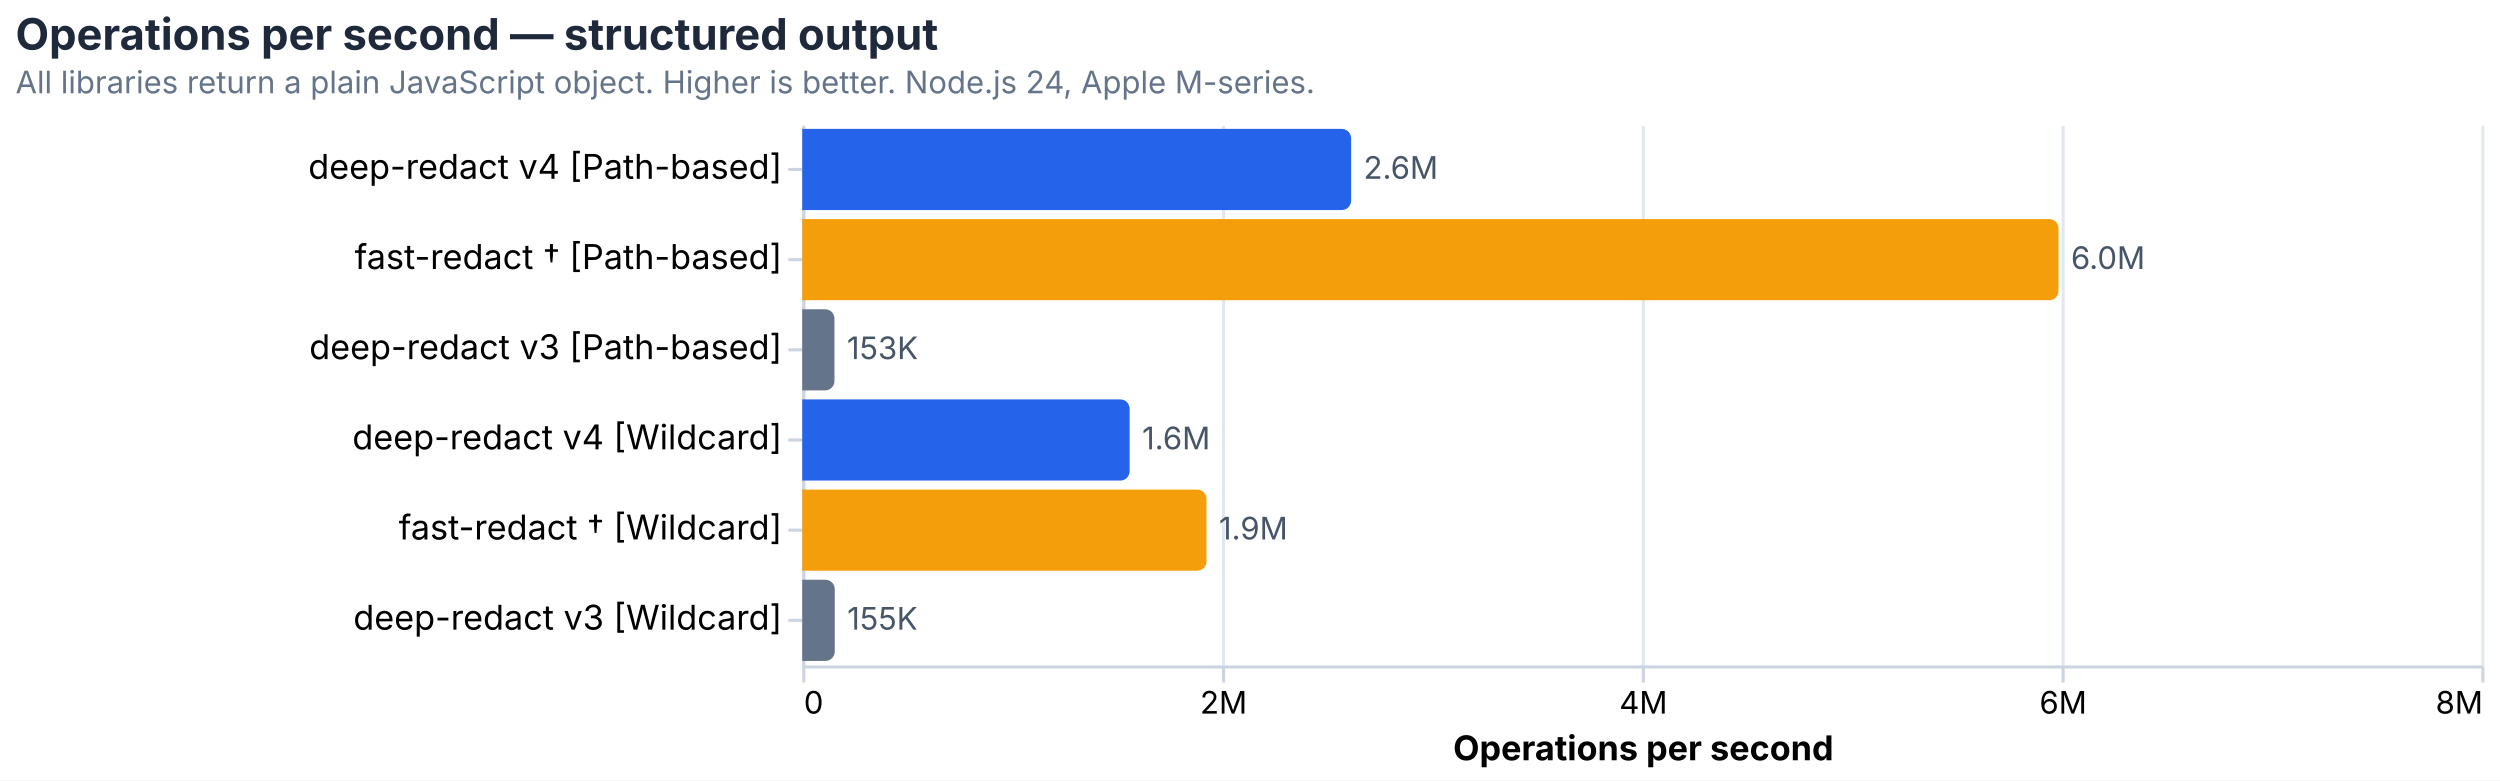
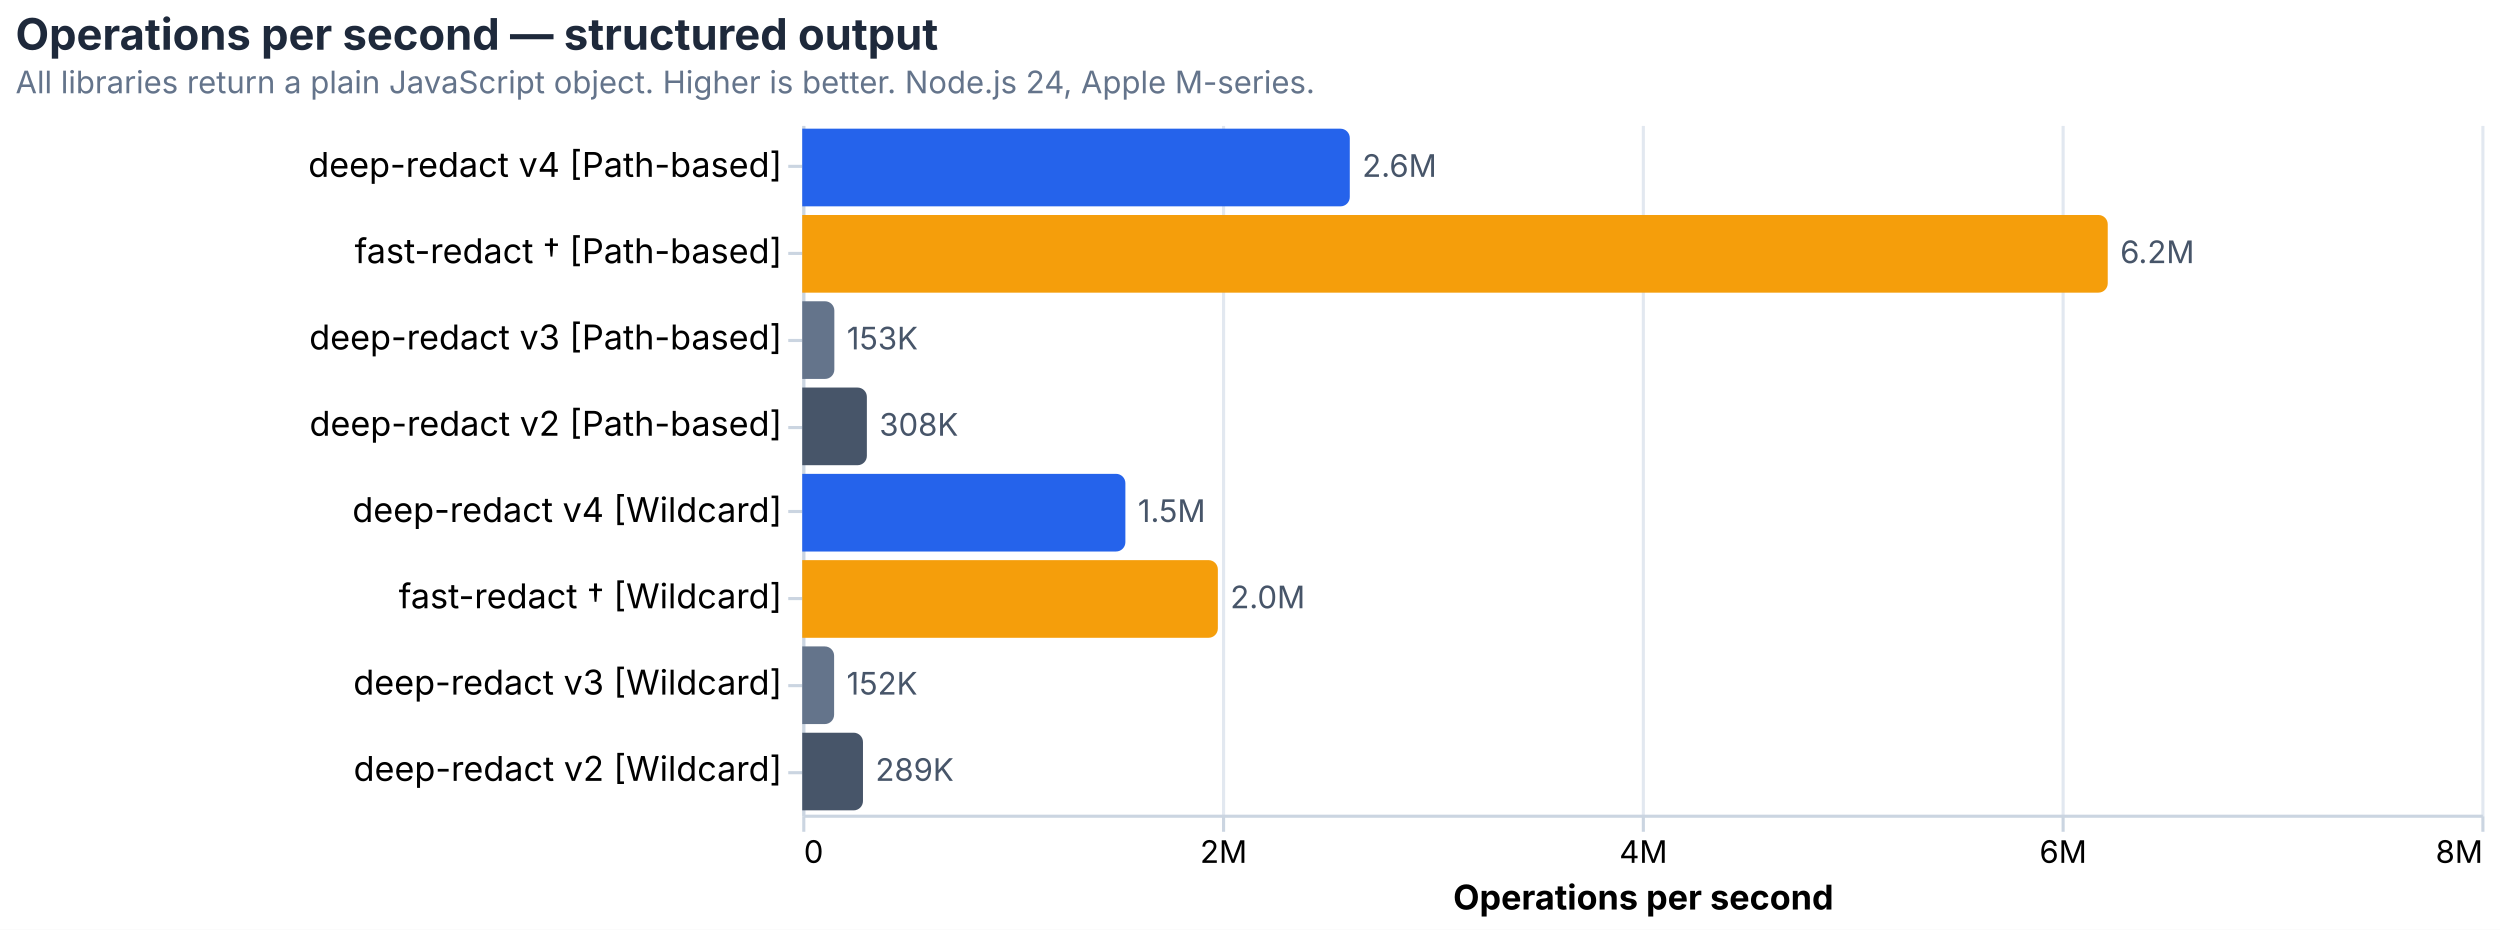
- <svg xmlns="http://www.w3.org/2000/svg" version="1.1" class="marks" width="804" height="251" viewBox="0 0 804 251">
-   <rect width="804" height="251" fill="white" />
+ <svg xmlns="http://www.w3.org/2000/svg" version="1.1" class="marks" width="804" height="299" viewBox="0 0 804 299">
+   <rect width="804" height="299" fill="white" />
  <g fill="none" stroke-miterlimit="10" transform="translate(258,40)">
    <g class="mark-group role-frame root" role="graphics-object" aria-roledescription="group mark container">
      <g transform="translate(0,0)">
-         <path class="background" aria-hidden="true" d="M0,0h540v174h-540Z" />
+         <path class="background" aria-hidden="true" d="M0,0h540v222h-540Z" />
        <g>
          <g class="mark-group role-axis" aria-hidden="true">
-             <g transform="translate(0.5,174.5)">
+             <g transform="translate(0.5,222.5)">
              <path class="background" aria-hidden="true" d="M0,0h0v0h0Z" pointer-events="none" />
              <g>
                <g class="mark-rule role-axis-grid" pointer-events="none">
-                   <line transform="translate(0,0)" x2="0" y2="-174" stroke="#e2e8f0" stroke-width="1" opacity="1" />
-                   <line transform="translate(135,0)" x2="0" y2="-174" stroke="#e2e8f0" stroke-width="1" opacity="1" />
-                   <line transform="translate(270,0)" x2="0" y2="-174" stroke="#e2e8f0" stroke-width="1" opacity="1" />
-                   <line transform="translate(405,0)" x2="0" y2="-174" stroke="#e2e8f0" stroke-width="1" opacity="1" />
-                   <line transform="translate(540,0)" x2="0" y2="-174" stroke="#e2e8f0" stroke-width="1" opacity="1" />
+                   <line transform="translate(0,0)" x2="0" y2="-222" stroke="#e2e8f0" stroke-width="1" opacity="1" />
+                   <line transform="translate(135,0)" x2="0" y2="-222" stroke="#e2e8f0" stroke-width="1" opacity="1" />
+                   <line transform="translate(270,0)" x2="0" y2="-222" stroke="#e2e8f0" stroke-width="1" opacity="1" />
+                   <line transform="translate(405,0)" x2="0" y2="-222" stroke="#e2e8f0" stroke-width="1" opacity="1" />
+                   <line transform="translate(540,0)" x2="0" y2="-222" stroke="#e2e8f0" stroke-width="1" opacity="1" />
                </g>
              </g>
              <path class="foreground" aria-hidden="true" d="" pointer-events="none" display="none" />
            </g>
          </g>
          <g class="mark-group role-axis" role="graphics-symbol" aria-roledescription="axis" aria-label="X-axis titled 'Operations per second' for a linear scale with values from 0 to 8,000,000">
-             <g transform="translate(0.5,174.5)">
+             <g transform="translate(0.5,222.5)">
              <path class="background" aria-hidden="true" d="M0,0h0v0h0Z" pointer-events="none" />
              <g>
                <g class="mark-rule role-axis-tick" pointer-events="none">
                  <line transform="translate(0,0)" x2="0" y2="5" stroke="#cbd5e1" stroke-width="1" opacity="1" />
                  <line transform="translate(135,0)" x2="0" y2="5" stroke="#cbd5e1" stroke-width="1" opacity="1" />
                  <line transform="translate(270,0)" x2="0" y2="5" stroke="#cbd5e1" stroke-width="1" opacity="1" />
                  <line transform="translate(405,0)" x2="0" y2="5" stroke="#cbd5e1" stroke-width="1" opacity="1" />
                  <line transform="translate(540,0)" x2="0" y2="5" stroke="#cbd5e1" stroke-width="1" opacity="1" />
                </g>
                <g class="mark-text role-axis-label" pointer-events="none">
                  <text text-anchor="start" transform="translate(0,15)" font-family="system-ui, -apple-system, sans-serif" font-size="10px" fill="#000" opacity="1">0</text>
                  <text text-anchor="middle" transform="translate(135,15)" font-family="system-ui, -apple-system, sans-serif" font-size="10px" fill="#000" opacity="1">2M</text>
                  <text text-anchor="middle" transform="translate(270,15)" font-family="system-ui, -apple-system, sans-serif" font-size="10px" fill="#000" opacity="1">4M</text>
                  <text text-anchor="middle" transform="translate(405,15)" font-family="system-ui, -apple-system, sans-serif" font-size="10px" fill="#000" opacity="1">6M</text>
                  <text text-anchor="end" transform="translate(540,15)" font-family="system-ui, -apple-system, sans-serif" font-size="10px" fill="#000" opacity="1">8M</text>
                </g>
                <g class="mark-rule role-axis-domain" pointer-events="none">
                  <line transform="translate(0,0)" x2="540" y2="0" stroke="#cbd5e1" stroke-width="1" opacity="1" />
                </g>
                <g class="mark-text role-axis-title" pointer-events="none">
                  <text text-anchor="middle" transform="translate(270,30)" font-family="system-ui, -apple-system, sans-serif" font-size="11px" font-weight="bold" fill="#000" opacity="1">Operations per second</text>
                </g>
              </g>
              <path class="foreground" aria-hidden="true" d="" pointer-events="none" display="none" />
            </g>
          </g>
-           <g class="mark-group role-axis" role="graphics-symbol" aria-roledescription="axis" aria-label="Y-axis for a discrete scale with 6 values: deep-redact v4  [Path-based], fast-redact †  [Path-based], deep-redact v3  [Path-based], deep-redact v4  [Wildcard], fast-redact †  [Wildcard], deep-redact v3  [Wildcard]">
+           <g class="mark-group role-axis" role="graphics-symbol" aria-roledescription="axis" aria-label="Y-axis for a discrete scale with 8 values: deep-redact v4  [Path-based], fast-redact †  [Path-based], deep-redact v3  [Path-based], deep-redact v2  [Path-based], deep-redact v4  [Wildcard], ending with deep-redact v2  [Wildcard]">
            <g transform="translate(0.5,0.5)">
              <path class="background" aria-hidden="true" d="M0,0h0v0h0Z" pointer-events="none" />
              <g>
                <g class="mark-rule role-axis-tick" pointer-events="none">
-                   <line transform="translate(0,14)" x2="-5" y2="0" stroke="#cbd5e1" stroke-width="1" opacity="1" />
-                   <line transform="translate(0,43)" x2="-5" y2="0" stroke="#cbd5e1" stroke-width="1" opacity="1" />
-                   <line transform="translate(0,72)" x2="-5" y2="0" stroke="#cbd5e1" stroke-width="1" opacity="1" />
-                   <line transform="translate(0,101)" x2="-5" y2="0" stroke="#cbd5e1" stroke-width="1" opacity="1" />
-                   <line transform="translate(0,130)" x2="-5" y2="0" stroke="#cbd5e1" stroke-width="1" opacity="1" />
-                   <line transform="translate(0,159)" x2="-5" y2="0" stroke="#cbd5e1" stroke-width="1" opacity="1" />
+                   <line transform="translate(0,13)" x2="-5" y2="0" stroke="#cbd5e1" stroke-width="1" opacity="1" />
+                   <line transform="translate(0,41)" x2="-5" y2="0" stroke="#cbd5e1" stroke-width="1" opacity="1" />
+                   <line transform="translate(0,69)" x2="-5" y2="0" stroke="#cbd5e1" stroke-width="1" opacity="1" />
+                   <line transform="translate(0,97)" x2="-5" y2="0" stroke="#cbd5e1" stroke-width="1" opacity="1" />
+                   <line transform="translate(0,124)" x2="-5" y2="0" stroke="#cbd5e1" stroke-width="1" opacity="1" />
+                   <line transform="translate(0,152)" x2="-5" y2="0" stroke="#cbd5e1" stroke-width="1" opacity="1" />
+                   <line transform="translate(0,180)" x2="-5" y2="0" stroke="#cbd5e1" stroke-width="1" opacity="1" />
+                   <line transform="translate(0,208)" x2="-5" y2="0" stroke="#cbd5e1" stroke-width="1" opacity="1" />
                </g>
                <g class="mark-text role-axis-label" pointer-events="none">
-                   <text text-anchor="end" transform="translate(-7,17)" font-family="system-ui, -apple-system, sans-serif" font-size="11px" fill="#000" opacity="1">deep-redact v4  [Path-based]</text>
-                   <text text-anchor="end" transform="translate(-7,46)" font-family="system-ui, -apple-system, sans-serif" font-size="11px" fill="#000" opacity="1">fast-redact †  [Path-based]</text>
-                   <text text-anchor="end" transform="translate(-7,75)" font-family="system-ui, -apple-system, sans-serif" font-size="11px" fill="#000" opacity="1">deep-redact v3  [Path-based]</text>
-                   <text text-anchor="end" transform="translate(-7,104)" font-family="system-ui, -apple-system, sans-serif" font-size="11px" fill="#000" opacity="1">deep-redact v4  [Wildcard]</text>
-                   <text text-anchor="end" transform="translate(-7,133)" font-family="system-ui, -apple-system, sans-serif" font-size="11px" fill="#000" opacity="1">fast-redact †  [Wildcard]</text>
-                   <text text-anchor="end" transform="translate(-7,162)" font-family="system-ui, -apple-system, sans-serif" font-size="11px" fill="#000" opacity="1">deep-redact v3  [Wildcard]</text>
+                   <text text-anchor="end" transform="translate(-7,16.375)" font-family="system-ui, -apple-system, sans-serif" font-size="11px" fill="#000" opacity="1">deep-redact v4  [Path-based]</text>
+                   <text text-anchor="end" transform="translate(-7,44.125)" font-family="system-ui, -apple-system, sans-serif" font-size="11px" fill="#000" opacity="1">fast-redact †  [Path-based]</text>
+                   <text text-anchor="end" transform="translate(-7,71.875)" font-family="system-ui, -apple-system, sans-serif" font-size="11px" fill="#000" opacity="1">deep-redact v3  [Path-based]</text>
+                   <text text-anchor="end" transform="translate(-7,99.625)" font-family="system-ui, -apple-system, sans-serif" font-size="11px" fill="#000" opacity="1">deep-redact v2  [Path-based]</text>
+                   <text text-anchor="end" transform="translate(-7,127.375)" font-family="system-ui, -apple-system, sans-serif" font-size="11px" fill="#000" opacity="1">deep-redact v4  [Wildcard]</text>
+                   <text text-anchor="end" transform="translate(-7,155.125)" font-family="system-ui, -apple-system, sans-serif" font-size="11px" fill="#000" opacity="1">fast-redact †  [Wildcard]</text>
+                   <text text-anchor="end" transform="translate(-7,182.875)" font-family="system-ui, -apple-system, sans-serif" font-size="11px" fill="#000" opacity="1">deep-redact v3  [Wildcard]</text>
+                   <text text-anchor="end" transform="translate(-7,210.625)" font-family="system-ui, -apple-system, sans-serif" font-size="11px" fill="#000" opacity="1">deep-redact v2  [Wildcard]</text>
                </g>
                <g class="mark-rule role-axis-domain" pointer-events="none">
-                   <line transform="translate(0,0)" x2="0" y2="174" stroke="#cbd5e1" stroke-width="1" opacity="1" />
+                   <line transform="translate(0,0)" x2="0" y2="222" stroke="#cbd5e1" stroke-width="1" opacity="1" />
                </g>
              </g>
              <path class="foreground" aria-hidden="true" d="" pointer-events="none" display="none" />
            </g>
          </g>
          <g class="mark-group role-scope" role="graphics-object" aria-roledescription="group mark container">
-             <g transform="translate(0,1.45)">
-               <path class="background" aria-hidden="true" d="M0,0L173.516,0C175.172,0,176.516,1.344,176.516,3L176.516,23.1C176.516,24.756,175.172,26.1,173.516,26.1L0,26.1C0,26.1,0,26.1,0,26.1L0,0C0,0,0,0,0,0Z" />
+             <g transform="translate(0,1.3875)">
+               <path class="background" aria-hidden="true" d="M0,0L173.092,0C174.748,0,176.092,1.344,176.092,3L176.092,21.975C176.092,23.631,174.748,24.975,173.092,24.975L0,24.975C0,24.975,0,24.975,0,24.975L0,0C0,0,0,0,0,0Z" />
              <g clip-path="url(#clip1)">
                <g class="mark-group role-scope" role="graphics-object" aria-roledescription="group mark container">
                  <g transform="translate(0,0)">
-                     <path class="background" aria-hidden="true" d="M0,0h0v26.1h0Z" />
-                     <g>
-                       <g class="mark-rect role-mark layer_0_marks" role="graphics-object" aria-roledescription="rect mark container">
-                         <path aria-label="Operations per second: 2615049; yLabel: deep-redact v4  [Path-based]; colour: #2563eb" role="graphics-symbol" aria-roledescription="bar" d="M0,0h176.516v26.1h-176.516Z" fill="#2563eb" />
-                       </g>
-                     </g>
-                     <path class="foreground" aria-hidden="true" d="" display="none" />
-                   </g>
-                 </g>
-               </g>
-               <path class="foreground" aria-hidden="true" d="" display="none" />
-             </g>
-             <g transform="translate(0,30.45)">
-               <path class="background" aria-hidden="true" d="M0,0L401.022,0C402.678,0,404.022,1.344,404.022,3L404.022,23.1C404.022,24.756,402.678,26.1,401.022,26.1L0,26.1C0,26.1,0,26.1,0,26.1L0,0C0,0,0,0,0,0Z" />
+                     <path class="background" aria-hidden="true" d="M0,0h0v24.975h0Z" />
+                     <g>
+                       <g class="mark-rect role-mark layer_0_marks" role="graphics-object" aria-roledescription="rect mark container">
+                         <path aria-label="Operations per second: 2608773; yLabel: deep-redact v4  [Path-based]; colour: #2563eb" role="graphics-symbol" aria-roledescription="bar" d="M0,0h176.092v24.975h-176.092Z" fill="#2563eb" />
+                       </g>
+                     </g>
+                     <path class="foreground" aria-hidden="true" d="" display="none" />
+                   </g>
+                 </g>
+               </g>
+               <path class="foreground" aria-hidden="true" d="" display="none" />
+             </g>
+             <g transform="translate(0,29.1375)">
+               <path class="background" aria-hidden="true" d="M0,0L416.849,0C418.505,0,419.849,1.344,419.849,3L419.849,21.975C419.849,23.631,418.505,24.975,416.849,24.975L0,24.975C0,24.975,0,24.975,0,24.975L0,0C0,0,0,0,0,0Z" />
              <g clip-path="url(#clip2)">
                <g class="mark-group role-scope" role="graphics-object" aria-roledescription="group mark container">
                  <g transform="translate(0,0)">
-                     <path class="background" aria-hidden="true" d="M0,0h0v26.1h0Z" />
-                     <g>
-                       <g class="mark-rect role-mark layer_0_marks" role="graphics-object" aria-roledescription="rect mark container">
-                         <path aria-label="Operations per second: 5985515; yLabel: fast-redact †  [Path-based]; colour: #f59e0b" role="graphics-symbol" aria-roledescription="bar" d="M0,0h404.022v26.1h-404.022Z" fill="#f59e0b" />
-                       </g>
-                     </g>
-                     <path class="foreground" aria-hidden="true" d="" display="none" />
-                   </g>
-                 </g>
-               </g>
-               <path class="foreground" aria-hidden="true" d="" display="none" />
-             </g>
-             <g transform="translate(0,59.45)">
-               <path class="background" aria-hidden="true" d="M0,0L7.361,0C9.016,0,10.361,1.344,10.361,3L10.361,23.1C10.361,24.756,9.016,26.1,7.361,26.1L0,26.1C0,26.1,0,26.1,0,26.1L0,0C0,0,0,0,0,0Z" />
+                     <path class="background" aria-hidden="true" d="M0,0h0v24.975h0Z" />
+                     <g>
+                       <g class="mark-rect role-mark layer_0_marks" role="graphics-object" aria-roledescription="rect mark container">
+                         <path aria-label="Operations per second: 6219989; yLabel: fast-redact †  [Path-based]; colour: #f59e0b" role="graphics-symbol" aria-roledescription="bar" d="M0,0h419.849v24.975h-419.849Z" fill="#f59e0b" />
+                       </g>
+                     </g>
+                     <path class="foreground" aria-hidden="true" d="" display="none" />
+                   </g>
+                 </g>
+               </g>
+               <path class="foreground" aria-hidden="true" d="" display="none" />
+             </g>
+             <g transform="translate(0,56.8875)">
+               <path class="background" aria-hidden="true" d="M0,0L7.325,0C8.981,0,10.325,1.344,10.325,3L10.325,21.975C10.325,23.631,8.981,24.975,7.325,24.975L0,24.975C0,24.975,0,24.975,0,24.975L0,0C0,0,0,0,0,0Z" />
              <g clip-path="url(#clip3)">
                <g class="mark-group role-scope" role="graphics-object" aria-roledescription="group mark container">
                  <g transform="translate(0,0)">
-                     <path class="background" aria-hidden="true" d="M0,0h0v26.1h0Z" />
-                     <g>
-                       <g class="mark-rect role-mark layer_0_marks" role="graphics-object" aria-roledescription="rect mark container">
-                         <path aria-label="Operations per second: 153492; yLabel: deep-redact v3  [Path-based]; colour: #64748b" role="graphics-symbol" aria-roledescription="bar" d="M0,0h10.361v26.1h-10.361Z" fill="#64748b" />
-                       </g>
-                     </g>
-                     <path class="foreground" aria-hidden="true" d="" display="none" />
-                   </g>
-                 </g>
-               </g>
-               <path class="foreground" aria-hidden="true" d="" display="none" />
-             </g>
-             <g transform="translate(0,88.45)">
-               <path class="background" aria-hidden="true" d="M0,0L102.287,0C103.943,0,105.287,1.344,105.287,3L105.287,23.1C105.287,24.756,103.943,26.1,102.287,26.1L0,26.1C0,26.1,0,26.1,0,26.1L0,0C0,0,0,0,0,0Z" />
+                     <path class="background" aria-hidden="true" d="M0,0h0v24.975h0Z" />
+                     <g>
+                       <g class="mark-rect role-mark layer_0_marks" role="graphics-object" aria-roledescription="rect mark container">
+                         <path aria-label="Operations per second: 152969; yLabel: deep-redact v3  [Path-based]; colour: #64748b" role="graphics-symbol" aria-roledescription="bar" d="M0,0h10.325v24.975h-10.325Z" fill="#64748b" />
+                       </g>
+                     </g>
+                     <path class="foreground" aria-hidden="true" d="" display="none" />
+                   </g>
+                 </g>
+               </g>
+               <path class="foreground" aria-hidden="true" d="" display="none" />
+             </g>
+             <g transform="translate(0,84.6375)">
+               <path class="background" aria-hidden="true" d="M0,0L17.786,0C19.442,0,20.786,1.344,20.786,3L20.786,21.975C20.786,23.631,19.442,24.975,17.786,24.975L0,24.975C0,24.975,0,24.975,0,24.975L0,0C0,0,0,0,0,0Z" />
              <g clip-path="url(#clip4)">
                <g class="mark-group role-scope" role="graphics-object" aria-roledescription="group mark container">
                  <g transform="translate(0,0)">
-                     <path class="background" aria-hidden="true" d="M0,0h0v26.1h0Z" />
-                     <g>
-                       <g class="mark-rect role-mark layer_0_marks" role="graphics-object" aria-roledescription="rect mark container">
-                         <path aria-label="Operations per second: 1559814; yLabel: deep-redact v4  [Wildcard]; colour: #2563eb" role="graphics-symbol" aria-roledescription="bar" d="M0,0h105.287v26.1h-105.287Z" fill="#2563eb" />
-                       </g>
-                     </g>
-                     <path class="foreground" aria-hidden="true" d="" display="none" />
-                   </g>
-                 </g>
-               </g>
-               <path class="foreground" aria-hidden="true" d="" display="none" />
-             </g>
-             <g transform="translate(0,117.45)">
-               <path class="background" aria-hidden="true" d="M0,0L127.014,0C128.669,0,130.014,1.344,130.014,3L130.014,23.1C130.014,24.756,128.669,26.1,127.014,26.1L0,26.1C0,26.1,0,26.1,0,26.1L0,0C0,0,0,0,0,0Z" />
+                     <path class="background" aria-hidden="true" d="M0,0h0v24.975h0Z" />
+                     <g>
+                       <g class="mark-rect role-mark layer_0_marks" role="graphics-object" aria-roledescription="rect mark container">
+                         <path aria-label="Operations per second: 307948; yLabel: deep-redact v2  [Path-based]; colour: #475569" role="graphics-symbol" aria-roledescription="bar" d="M0,0h20.786v24.975h-20.786Z" fill="#475569" />
+                       </g>
+                     </g>
+                     <path class="foreground" aria-hidden="true" d="" display="none" />
+                   </g>
+                 </g>
+               </g>
+               <path class="foreground" aria-hidden="true" d="" display="none" />
+             </g>
+             <g transform="translate(0,112.3875)">
+               <path class="background" aria-hidden="true" d="M0,0L100.922,0C102.578,0,103.922,1.344,103.922,3L103.922,21.975C103.922,23.631,102.578,24.975,100.922,24.975L0,24.975C0,24.975,0,24.975,0,24.975L0,0C0,0,0,0,0,0Z" />
              <g clip-path="url(#clip5)">
                <g class="mark-group role-scope" role="graphics-object" aria-roledescription="group mark container">
                  <g transform="translate(0,0)">
-                     <path class="background" aria-hidden="true" d="M0,0h0v26.1h0Z" />
-                     <g>
-                       <g class="mark-rect role-mark layer_0_marks" role="graphics-object" aria-roledescription="rect mark container">
-                         <path aria-label="Operations per second: 1926129; yLabel: fast-redact †  [Wildcard]; colour: #f59e0b" role="graphics-symbol" aria-roledescription="bar" d="M0,0h130.014v26.1h-130.014Z" fill="#f59e0b" />
-                       </g>
-                     </g>
-                     <path class="foreground" aria-hidden="true" d="" display="none" />
-                   </g>
-                 </g>
-               </g>
-               <path class="foreground" aria-hidden="true" d="" display="none" />
-             </g>
-             <g transform="translate(0,146.45)">
-               <path class="background" aria-hidden="true" d="M0,0L7.453,0C9.109,0,10.453,1.344,10.453,3L10.453,23.1C10.453,24.756,9.109,26.1,7.453,26.1L0,26.1C0,26.1,0,26.1,0,26.1L0,0C0,0,0,0,0,0Z" />
+                     <path class="background" aria-hidden="true" d="M0,0h0v24.975h0Z" />
+                     <g>
+                       <g class="mark-rect role-mark layer_0_marks" role="graphics-object" aria-roledescription="rect mark container">
+                         <path aria-label="Operations per second: 1539584; yLabel: deep-redact v4  [Wildcard]; colour: #2563eb" role="graphics-symbol" aria-roledescription="bar" d="M0,0h103.922v24.975h-103.922Z" fill="#2563eb" />
+                       </g>
+                     </g>
+                     <path class="foreground" aria-hidden="true" d="" display="none" />
+                   </g>
+                 </g>
+               </g>
+               <path class="foreground" aria-hidden="true" d="" display="none" />
+             </g>
+             <g transform="translate(0,140.1375)">
+               <path class="background" aria-hidden="true" d="M0,0L130.662,0C132.318,0,133.662,1.344,133.662,3L133.662,21.975C133.662,23.631,132.318,24.975,130.662,24.975L0,24.975C0,24.975,0,24.975,0,24.975L0,0C0,0,0,0,0,0Z" />
              <g clip-path="url(#clip6)">
                <g class="mark-group role-scope" role="graphics-object" aria-roledescription="group mark container">
                  <g transform="translate(0,0)">
-                     <path class="background" aria-hidden="true" d="M0,0h0v26.1h0Z" />
-                     <g>
-                       <g class="mark-rect role-mark layer_0_marks" role="graphics-object" aria-roledescription="rect mark container">
-                         <path aria-label="Operations per second: 154857; yLabel: deep-redact v3  [Wildcard]; colour: #64748b" role="graphics-symbol" aria-roledescription="bar" d="M0,0h10.453v26.1h-10.453Z" fill="#64748b" />
+                     <path class="background" aria-hidden="true" d="M0,0h0v24.975h0Z" />
+                     <g>
+                       <g class="mark-rect role-mark layer_0_marks" role="graphics-object" aria-roledescription="rect mark container">
+                         <path aria-label="Operations per second: 1980182; yLabel: fast-redact †  [Wildcard]; colour: #f59e0b" role="graphics-symbol" aria-roledescription="bar" d="M0,0h133.662v24.975h-133.662Z" fill="#f59e0b" />
+                       </g>
+                     </g>
+                     <path class="foreground" aria-hidden="true" d="" display="none" />
+                   </g>
+                 </g>
+               </g>
+               <path class="foreground" aria-hidden="true" d="" display="none" />
+             </g>
+             <g transform="translate(0,167.8875)">
+               <path class="background" aria-hidden="true" d="M0,0L7.249,0C8.904,0,10.249,1.344,10.249,3L10.249,21.975C10.249,23.631,8.904,24.975,7.249,24.975L0,24.975C0,24.975,0,24.975,0,24.975L0,0C0,0,0,0,0,0Z" />
+               <g clip-path="url(#clip7)">
+                 <g class="mark-group role-scope" role="graphics-object" aria-roledescription="group mark container">
+                   <g transform="translate(0,0)">
+                     <path class="background" aria-hidden="true" d="M0,0h0v24.975h0Z" />
+                     <g>
+                       <g class="mark-rect role-mark layer_0_marks" role="graphics-object" aria-roledescription="rect mark container">
+                         <path aria-label="Operations per second: 151833; yLabel: deep-redact v3  [Wildcard]; colour: #64748b" role="graphics-symbol" aria-roledescription="bar" d="M0,0h10.249v24.975h-10.249Z" fill="#64748b" />
+                       </g>
+                     </g>
+                     <path class="foreground" aria-hidden="true" d="" display="none" />
+                   </g>
+                 </g>
+               </g>
+               <path class="foreground" aria-hidden="true" d="" display="none" />
+             </g>
+             <g transform="translate(0,195.6375)">
+               <path class="background" aria-hidden="true" d="M0,0L16.535,0C18.19,0,19.535,1.344,19.535,3L19.535,21.975C19.535,23.631,18.19,24.975,16.535,24.975L0,24.975C0,24.975,0,24.975,0,24.975L0,0C0,0,0,0,0,0Z" />
+               <g clip-path="url(#clip8)">
+                 <g class="mark-group role-scope" role="graphics-object" aria-roledescription="group mark container">
+                   <g transform="translate(0,0)">
+                     <path class="background" aria-hidden="true" d="M0,0h0v24.975h0Z" />
+                     <g>
+                       <g class="mark-rect role-mark layer_0_marks" role="graphics-object" aria-roledescription="rect mark container">
+                         <path aria-label="Operations per second: 289401; yLabel: deep-redact v2  [Wildcard]; colour: #475569" role="graphics-symbol" aria-roledescription="bar" d="M0,0h19.535v24.975h-19.535Z" fill="#475569" />
                      </g>
                    </g>
                    <path class="foreground" aria-hidden="true" d="" display="none" />
                  </g>
                </g>
              </g>
              <path class="foreground" aria-hidden="true" d="" display="none" />
            </g>
          </g>
          <g class="mark-text role-mark layer_1_marks" role="graphics-object" aria-roledescription="text mark container">
-             <text aria-label="ops: 2615049; yLabel: deep-redact v4  [Path-based]; opsLabel: 2.6M" role="graphics-symbol" aria-roledescription="text mark" text-anchor="start" transform="translate(180.5158,17.5)" font-family="system-ui, -apple-system, sans-serif" font-size="10px" fill="#475569">2.6M</text>
-             <text aria-label="ops: 5985515; yLabel: fast-redact †  [Path-based]; opsLabel: 6.0M" role="graphics-symbol" aria-roledescription="text mark" text-anchor="start" transform="translate(408.0223,46.5)" font-family="system-ui, -apple-system, sans-serif" font-size="10px" fill="#475569">6.0M</text>
-             <text aria-label="ops: 153492; yLabel: deep-redact v3  [Path-based]; opsLabel: 153K" role="graphics-symbol" aria-roledescription="text mark" text-anchor="start" transform="translate(14.36071,75.5)" font-family="system-ui, -apple-system, sans-serif" font-size="10px" fill="#475569">153K</text>
-             <text aria-label="ops: 1559814; yLabel: deep-redact v4  [Wildcard]; opsLabel: 1.6M" role="graphics-symbol" aria-roledescription="text mark" text-anchor="start" transform="translate(109.2874,104.5)" font-family="system-ui, -apple-system, sans-serif" font-size="10px" fill="#475569">1.6M</text>
-             <text aria-label="ops: 1926129; yLabel: fast-redact †  [Wildcard]; opsLabel: 1.9M" role="graphics-symbol" aria-roledescription="text mark" text-anchor="start" transform="translate(134.0137,133.5)" font-family="system-ui, -apple-system, sans-serif" font-size="10px" fill="#475569">1.9M</text>
-             <text aria-label="ops: 154857; yLabel: deep-redact v3  [Wildcard]; opsLabel: 155K" role="graphics-symbol" aria-roledescription="text mark" text-anchor="start" transform="translate(14.45285,162.5)" font-family="system-ui, -apple-system, sans-serif" font-size="10px" fill="#475569">155K</text>
+             <text aria-label="ops: 2608773; yLabel: deep-redact v4  [Path-based]; opsLabel: 2.6M" role="graphics-symbol" aria-roledescription="text mark" text-anchor="start" transform="translate(180.0922,16.875)" font-family="system-ui, -apple-system, sans-serif" font-size="10px" fill="#475569">2.6M</text>
+             <text aria-label="ops: 6219989; yLabel: fast-redact †  [Path-based]; opsLabel: 6.2M" role="graphics-symbol" aria-roledescription="text mark" text-anchor="start" transform="translate(423.8493,44.625)" font-family="system-ui, -apple-system, sans-serif" font-size="10px" fill="#475569">6.2M</text>
+             <text aria-label="ops: 152969; yLabel: deep-redact v3  [Path-based]; opsLabel: 153K" role="graphics-symbol" aria-roledescription="text mark" text-anchor="start" transform="translate(14.32541,72.375)" font-family="system-ui, -apple-system, sans-serif" font-size="10px" fill="#475569">153K</text>
+             <text aria-label="ops: 307948; yLabel: deep-redact v2  [Path-based]; opsLabel: 308K" role="graphics-symbol" aria-roledescription="text mark" text-anchor="start" transform="translate(24.78649,100.125)" font-family="system-ui, -apple-system, sans-serif" font-size="10px" fill="#475569">308K</text>
+             <text aria-label="ops: 1539584; yLabel: deep-redact v4  [Wildcard]; opsLabel: 1.5M" role="graphics-symbol" aria-roledescription="text mark" text-anchor="start" transform="translate(107.9219,127.875)" font-family="system-ui, -apple-system, sans-serif" font-size="10px" fill="#475569">1.5M</text>
+             <text aria-label="ops: 1980182; yLabel: fast-redact †  [Wildcard]; opsLabel: 2.0M" role="graphics-symbol" aria-roledescription="text mark" text-anchor="start" transform="translate(137.6623,155.625)" font-family="system-ui, -apple-system, sans-serif" font-size="10px" fill="#475569">2.0M</text>
+             <text aria-label="ops: 151833; yLabel: deep-redact v3  [Wildcard]; opsLabel: 152K" role="graphics-symbol" aria-roledescription="text mark" text-anchor="start" transform="translate(14.24873,183.375)" font-family="system-ui, -apple-system, sans-serif" font-size="10px" fill="#475569">152K</text>
+             <text aria-label="ops: 289401; yLabel: deep-redact v2  [Wildcard]; opsLabel: 289K" role="graphics-symbol" aria-roledescription="text mark" text-anchor="start" transform="translate(23.53457,211.125)" font-family="system-ui, -apple-system, sans-serif" font-size="10px" fill="#475569">289K</text>
          </g>
          <g class="mark-group role-title">
            <g transform="translate(-253,-31)">
              <path class="background" aria-hidden="true" d="M0,0h0v0h0Z" pointer-events="none" />
              <g>
                <g class="mark-text role-title-text" role="graphics-symbol" aria-roledescription="title" aria-label="Title text 'Operations per second — structured output'" pointer-events="none">
                  <text text-anchor="start" transform="translate(0,7)" font-family="system-ui, -apple-system, sans-serif" font-size="14px" font-weight="bold" fill="#1e293b" opacity="1">Operations per second — structured output</text>
                </g>
                <g class="mark-text role-title-subtitle" role="graphics-symbol" aria-roledescription="subtitle" aria-label="Subtitle text 'All libraries return a plain JavaScript object. Higher is better. Node.js 24, Apple M-series.'" pointer-events="none">
                  <text text-anchor="start" transform="translate(0,21)" font-family="system-ui, -apple-system, sans-serif" font-size="10px" fill="#64748b" opacity="1">All libraries return a plain JavaScript object. Higher is better. Node.js 24, Apple M-series.</text>
                </g>
              </g>
              <path class="foreground" aria-hidden="true" d="" pointer-events="none" display="none" />
            </g>
          </g>
        </g>
        <path class="foreground" aria-hidden="true" d="" display="none" />
      </g>
    </g>
  </g>
  <defs>
    <clipPath id="clip1">
-       <path d="M0,0L173.516,0C175.172,0,176.516,1.344,176.516,3L176.516,23.1C176.516,24.756,175.172,26.1,173.516,26.1L0,26.1C0,26.1,0,26.1,0,26.1L0,0C0,0,0,0,0,0Z" />
+       <path d="M0,0L173.092,0C174.748,0,176.092,1.344,176.092,3L176.092,21.975C176.092,23.631,174.748,24.975,173.092,24.975L0,24.975C0,24.975,0,24.975,0,24.975L0,0C0,0,0,0,0,0Z" />
    </clipPath>
    <clipPath id="clip2">
-       <path d="M0,0L401.022,0C402.678,0,404.022,1.344,404.022,3L404.022,23.1C404.022,24.756,402.678,26.1,401.022,26.1L0,26.1C0,26.1,0,26.1,0,26.1L0,0C0,0,0,0,0,0Z" />
+       <path d="M0,0L416.849,0C418.505,0,419.849,1.344,419.849,3L419.849,21.975C419.849,23.631,418.505,24.975,416.849,24.975L0,24.975C0,24.975,0,24.975,0,24.975L0,0C0,0,0,0,0,0Z" />
    </clipPath>
    <clipPath id="clip3">
-       <path d="M0,0L7.361,0C9.016,0,10.361,1.344,10.361,3L10.361,23.1C10.361,24.756,9.016,26.1,7.361,26.1L0,26.1C0,26.1,0,26.1,0,26.1L0,0C0,0,0,0,0,0Z" />
+       <path d="M0,0L7.325,0C8.981,0,10.325,1.344,10.325,3L10.325,21.975C10.325,23.631,8.981,24.975,7.325,24.975L0,24.975C0,24.975,0,24.975,0,24.975L0,0C0,0,0,0,0,0Z" />
    </clipPath>
    <clipPath id="clip4">
-       <path d="M0,0L102.287,0C103.943,0,105.287,1.344,105.287,3L105.287,23.1C105.287,24.756,103.943,26.1,102.287,26.1L0,26.1C0,26.1,0,26.1,0,26.1L0,0C0,0,0,0,0,0Z" />
+       <path d="M0,0L17.786,0C19.442,0,20.786,1.344,20.786,3L20.786,21.975C20.786,23.631,19.442,24.975,17.786,24.975L0,24.975C0,24.975,0,24.975,0,24.975L0,0C0,0,0,0,0,0Z" />
    </clipPath>
    <clipPath id="clip5">
-       <path d="M0,0L127.014,0C128.669,0,130.014,1.344,130.014,3L130.014,23.1C130.014,24.756,128.669,26.1,127.014,26.1L0,26.1C0,26.1,0,26.1,0,26.1L0,0C0,0,0,0,0,0Z" />
+       <path d="M0,0L100.922,0C102.578,0,103.922,1.344,103.922,3L103.922,21.975C103.922,23.631,102.578,24.975,100.922,24.975L0,24.975C0,24.975,0,24.975,0,24.975L0,0C0,0,0,0,0,0Z" />
    </clipPath>
    <clipPath id="clip6">
-       <path d="M0,0L7.453,0C9.109,0,10.453,1.344,10.453,3L10.453,23.1C10.453,24.756,9.109,26.1,7.453,26.1L0,26.1C0,26.1,0,26.1,0,26.1L0,0C0,0,0,0,0,0Z" />
+       <path d="M0,0L130.662,0C132.318,0,133.662,1.344,133.662,3L133.662,21.975C133.662,23.631,132.318,24.975,130.662,24.975L0,24.975C0,24.975,0,24.975,0,24.975L0,0C0,0,0,0,0,0Z" />
+     </clipPath>
+     <clipPath id="clip7">
+       <path d="M0,0L7.249,0C8.904,0,10.249,1.344,10.249,3L10.249,21.975C10.249,23.631,8.904,24.975,7.249,24.975L0,24.975C0,24.975,0,24.975,0,24.975L0,0C0,0,0,0,0,0Z" />
+     </clipPath>
+     <clipPath id="clip8">
+       <path d="M0,0L16.535,0C18.19,0,19.535,1.344,19.535,3L19.535,21.975C19.535,23.631,18.19,24.975,16.535,24.975L0,24.975C0,24.975,0,24.975,0,24.975L0,0C0,0,0,0,0,0Z" />
    </clipPath>
  </defs>
</svg>
